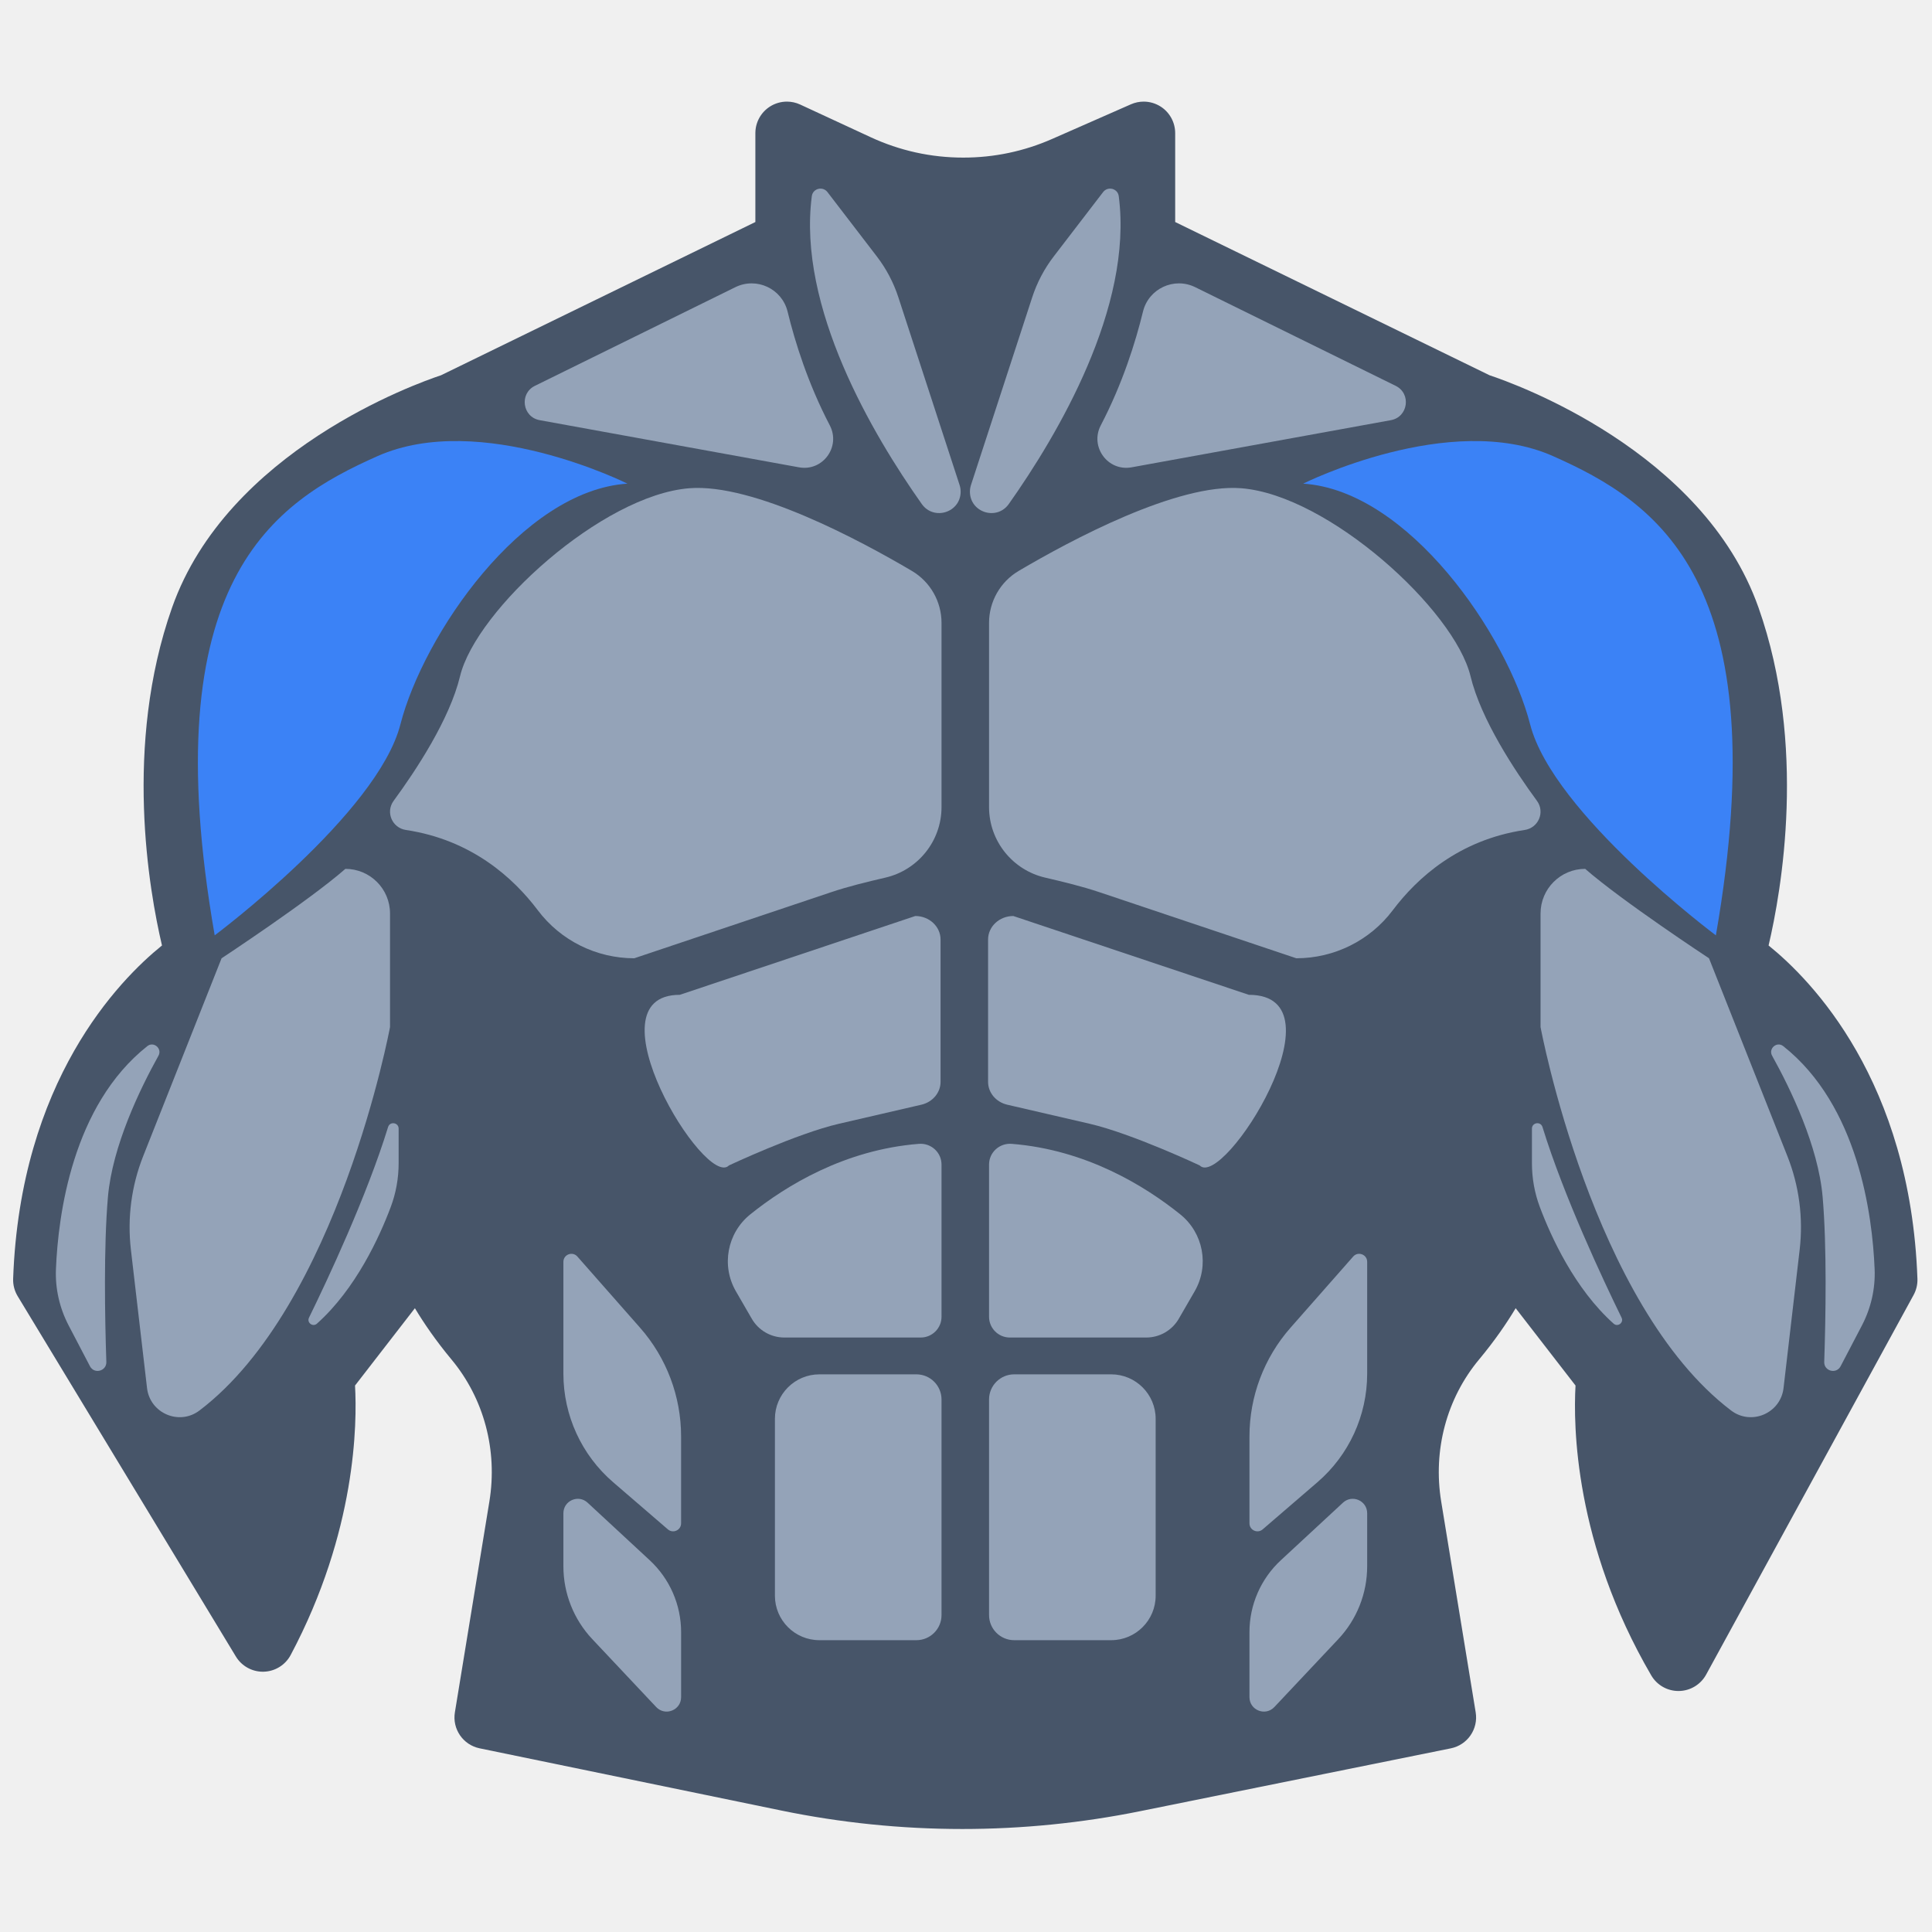
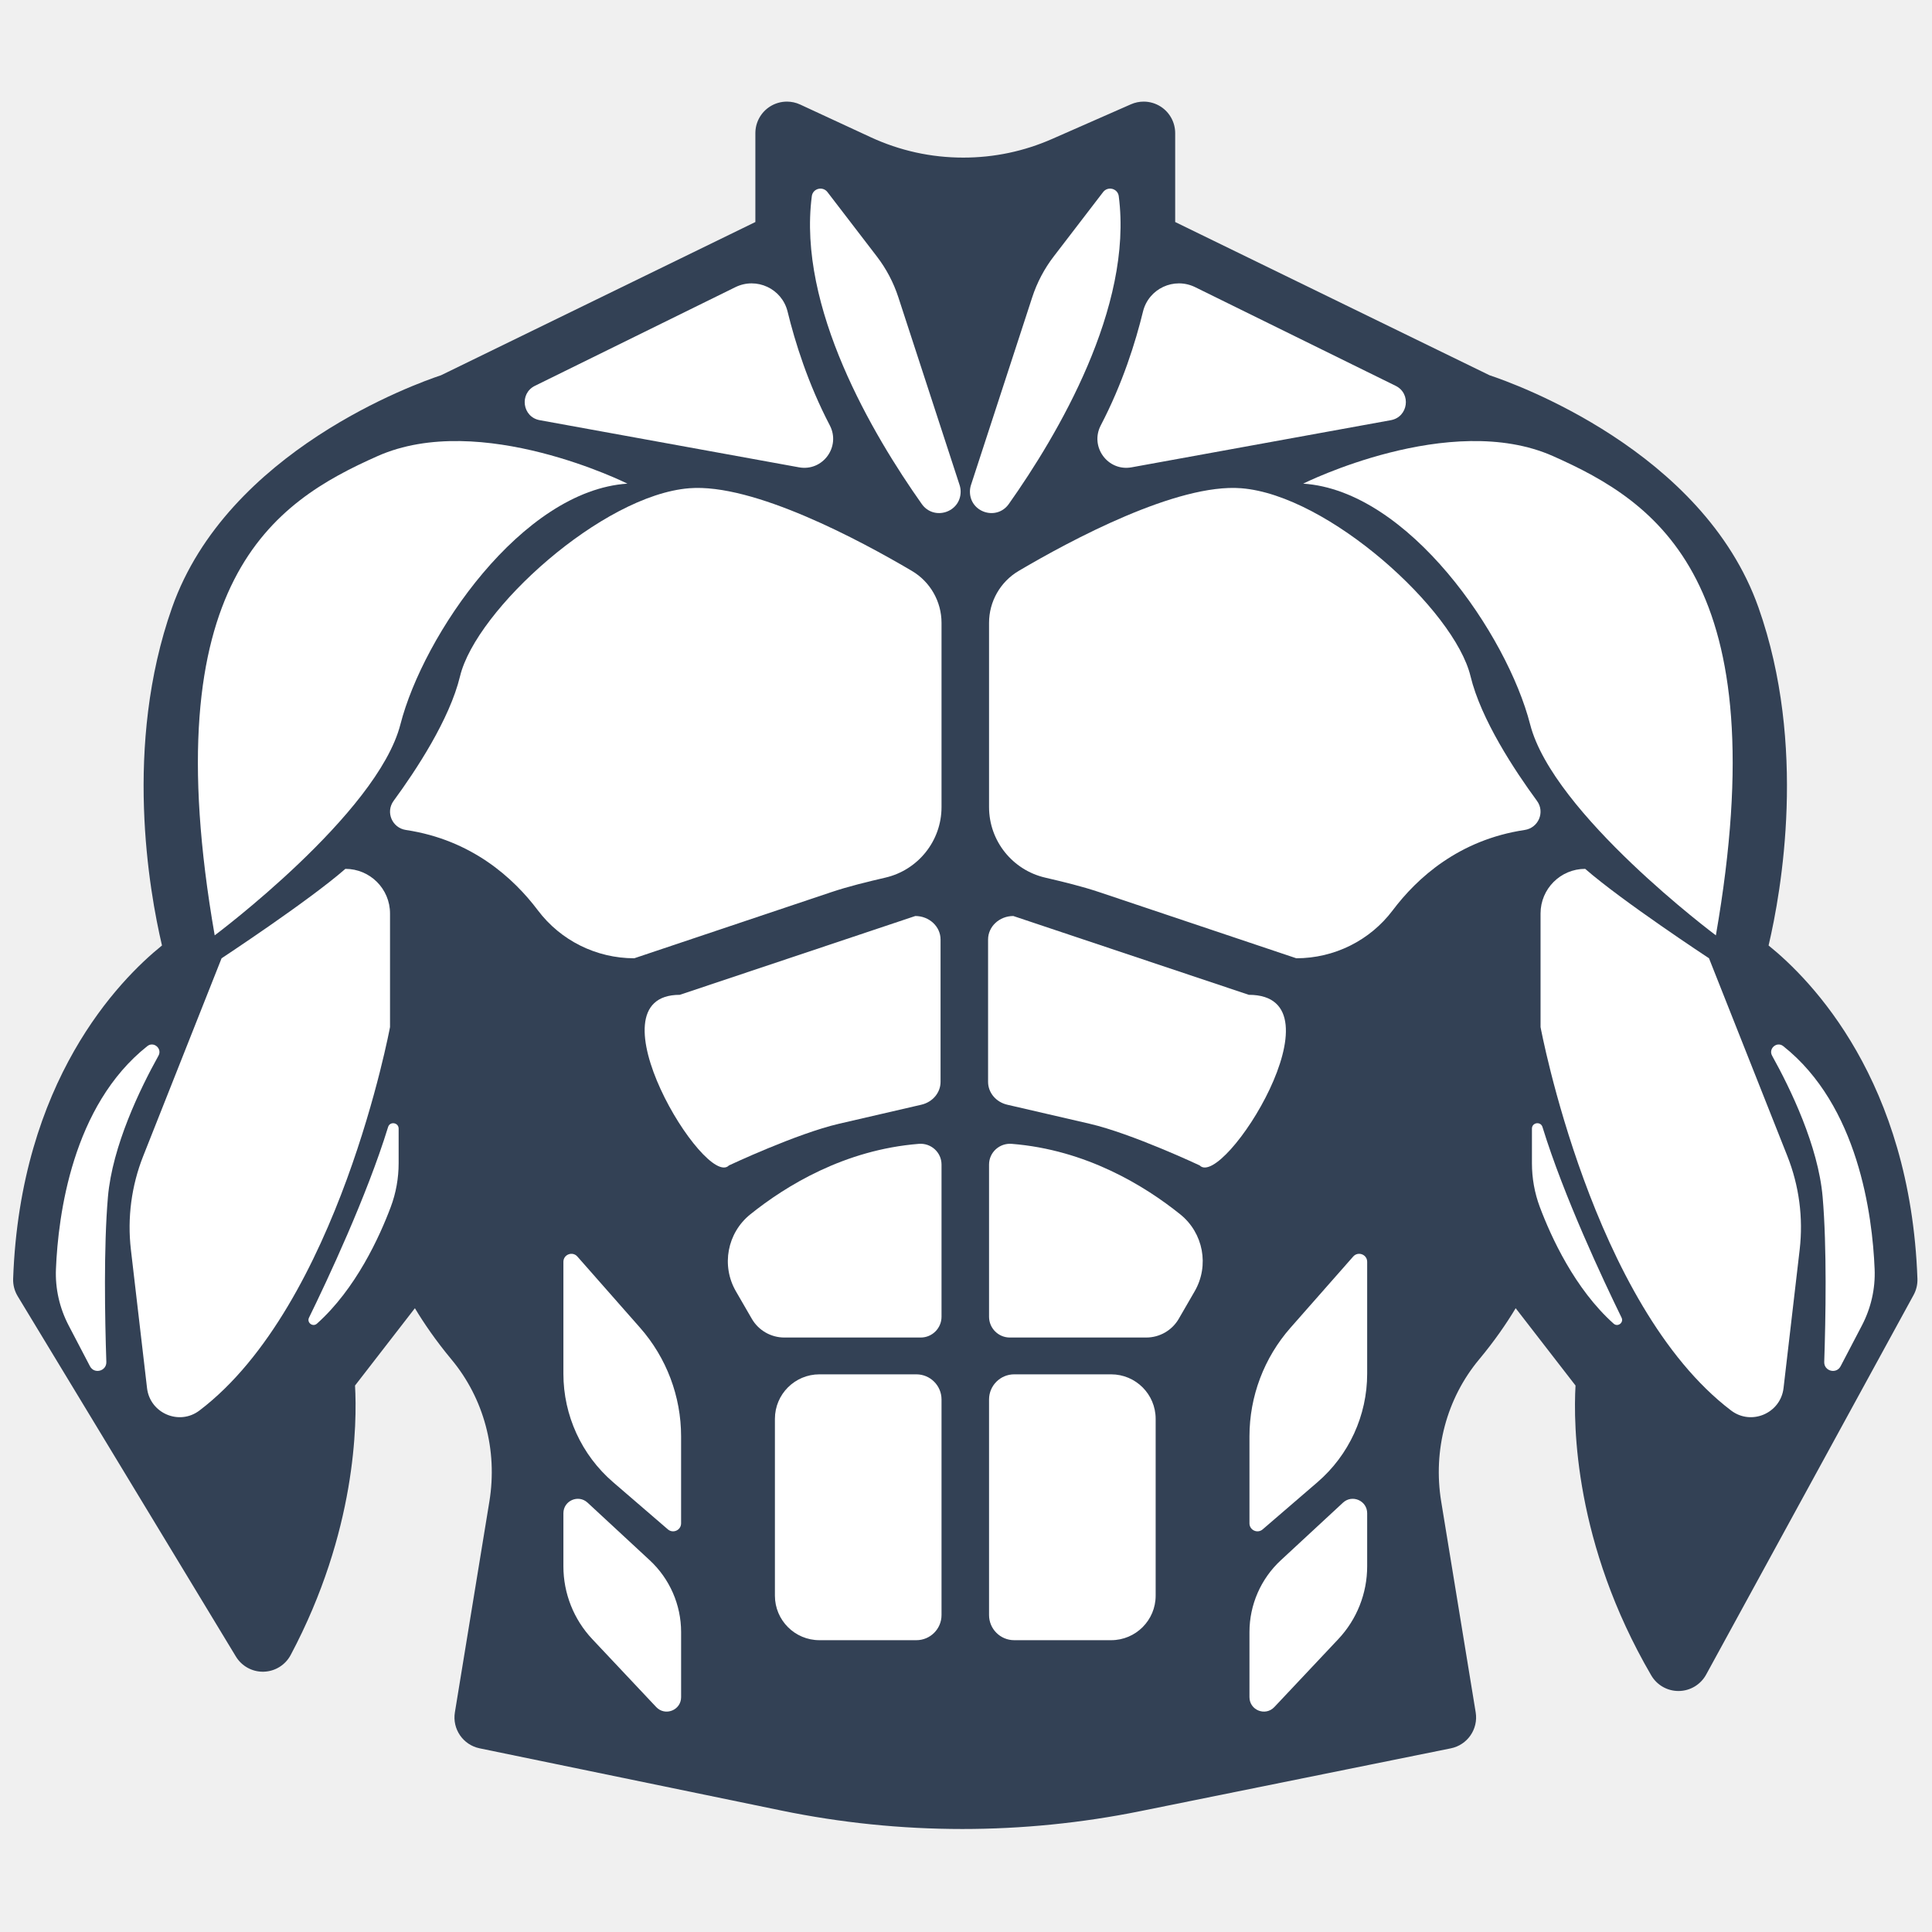
<svg xmlns="http://www.w3.org/2000/svg" width="500" zoomAndPan="magnify" viewBox="0 0 375 375" height="500" preserveAspectRatio="xMidYMid meet" version="1.0">
  <defs>
    <clipPath id="1371708206">
      <path d="M 2.484 19.75 L 372.234 19.75 L 372.234 355 L 2.484 355 Z M 2.484 19.75 " clip-rule="nonzero" />
    </clipPath>
  </defs>
-   <g clip-path="url(#4755698206)">
-     <path fill="#475569" d="M 221.984 19.723 C 221.148 19.723 220.309 19.895 219.52 20.242 L 204.238 26.961 C 198.766 29.371 192.961 30.59 186.984 30.59 C 180.715 30.59 174.652 29.254 168.965 26.617 L 155.312 20.289 C 154.492 19.91 153.613 19.723 152.738 19.723 C 151.59 19.723 150.445 20.047 149.445 20.684 C 147.684 21.809 146.617 23.754 146.617 25.84 L 146.617 43.094 L 85.598 72.84 C 80.801 74.43 44.145 87.48 33.398 117.93 C 23.941 144.719 28.961 172.969 31.441 183.516 C 23.094 190.25 3.922 209.812 2.551 248.207 C 2.508 249.398 2.816 250.574 3.434 251.594 L 45.785 321.531 C 46.895 323.363 48.883 324.48 51.02 324.48 C 51.074 324.48 51.133 324.48 51.191 324.477 C 53.391 324.414 55.391 323.176 56.422 321.23 C 69.164 297.246 69.328 276.203 68.91 268.934 L 80.531 253.922 C 82.281 256.836 84.605 260.238 87.629 263.871 C 93.934 271.441 96.617 281.492 94.988 291.441 L 88.293 332.367 C 87.762 335.605 89.879 338.684 93.094 339.348 L 151.621 351.418 C 163.164 353.801 174.996 355.008 186.785 355.008 C 198.352 355.008 209.965 353.844 221.301 351.551 L 281.605 339.352 C 284.828 338.699 286.961 335.613 286.43 332.367 L 279.734 291.441 C 278.105 281.492 280.785 271.441 287.09 263.871 C 290.117 260.238 292.441 256.836 294.191 253.922 L 305.809 268.934 C 305.367 276.602 305.57 299.59 320.504 325.188 C 321.602 327.07 323.613 328.223 325.789 328.223 C 325.816 328.223 325.844 328.223 325.875 328.223 C 328.082 328.191 330.102 326.973 331.16 325.039 L 371.426 251.359 C 371.953 250.395 372.211 249.305 372.172 248.207 C 370.801 209.812 351.629 190.25 343.281 183.516 C 345.762 172.969 350.781 144.719 341.324 117.93 C 330.578 87.48 293.922 74.43 289.125 72.84 L 228.102 43.094 L 228.102 25.84 C 228.102 23.773 227.059 21.848 225.328 20.715 C 224.316 20.059 223.152 19.723 221.984 19.723 Z M 221.984 19.723 " fill-opacity="1" fill-rule="nonzero" />
+   <g clip-path="url(#3341558206)">
+     <path fill="#334155" d="M 221.984 19.723 C 221.148 19.723 220.309 19.895 219.52 20.242 L 204.238 26.961 C 198.766 29.371 192.961 30.59 186.984 30.59 C 180.715 30.59 174.652 29.254 168.965 26.617 L 155.312 20.289 C 154.492 19.91 153.613 19.723 152.738 19.723 C 151.59 19.723 150.445 20.047 149.445 20.684 C 147.684 21.809 146.617 23.754 146.617 25.84 L 146.617 43.094 L 85.598 72.84 C 80.801 74.43 44.145 87.48 33.398 117.93 C 23.941 144.719 28.961 172.969 31.441 183.516 C 23.094 190.25 3.922 209.812 2.551 248.207 C 2.508 249.398 2.816 250.574 3.434 251.594 L 45.785 321.531 C 46.895 323.363 48.883 324.48 51.02 324.48 C 51.074 324.48 51.133 324.48 51.191 324.477 C 53.391 324.414 55.391 323.176 56.422 321.23 C 69.164 297.246 69.328 276.203 68.91 268.934 L 80.531 253.922 C 82.281 256.836 84.605 260.238 87.629 263.871 C 93.934 271.441 96.617 281.492 94.988 291.441 L 88.293 332.367 C 87.762 335.605 89.879 338.684 93.094 339.348 L 151.621 351.418 C 163.164 353.801 174.996 355.008 186.785 355.008 C 198.352 355.008 209.965 353.844 221.301 351.551 L 281.605 339.352 C 284.828 338.699 286.961 335.613 286.43 332.367 L 279.734 291.441 C 278.105 281.492 280.785 271.441 287.09 263.871 C 290.117 260.238 292.441 256.836 294.191 253.922 L 305.809 268.934 C 305.367 276.602 305.57 299.59 320.504 325.188 C 321.602 327.07 323.613 328.223 325.789 328.223 C 325.816 328.223 325.844 328.223 325.875 328.223 C 328.082 328.191 330.102 326.973 331.16 325.039 L 371.426 251.359 C 371.953 250.395 372.211 249.305 372.172 248.207 C 370.801 209.812 351.629 190.25 343.281 183.516 C 345.762 172.969 350.781 144.719 341.324 117.93 C 330.578 87.48 293.922 74.43 289.125 72.84 L 228.102 43.094 L 228.102 25.84 C 228.102 23.773 227.059 21.848 225.328 20.715 C 224.316 20.059 223.152 19.723 221.984 19.723 Z M 221.984 19.723 " fill-opacity="1" fill-rule="nonzero" />
  </g>
-   <path fill="#94a3b8" d="M 182.562 182.363 L 182.562 209.988 C 182.562 212.086 181.027 213.914 178.84 214.422 L 162.863 218.117 C 154.625 220.023 141.492 226.207 141.492 226.207 C 136.922 230.922 113.871 193.094 131.949 193.094 L 177.66 177.797 C 180.367 177.797 182.562 179.84 182.562 182.363 Z M 182.562 182.363 " fill-opacity="1" fill-rule="nonzero" />
-   <path fill="#94a3b8" d="M 191.785 182.363 L 191.785 209.988 C 191.785 212.086 193.32 213.914 195.504 214.422 L 211.48 218.117 C 219.723 220.023 232.855 226.207 232.855 226.207 C 237.422 230.922 261.34 193.094 242.395 193.094 L 196.684 177.797 C 193.98 177.797 191.785 179.84 191.785 182.363 Z M 191.785 182.363 " fill-opacity="1" fill-rule="nonzero" />
-   <path fill="#94a3b8" d="M 160.605 37.277 L 170.184 49.762 C 172.02 52.152 173.438 54.84 174.371 57.707 L 186.254 94.137 C 186.391 94.555 186.461 94.988 186.461 95.426 C 186.461 99.48 181.25 101.133 178.91 97.82 C 169.438 84.422 154.758 59.645 157.574 38.07 C 157.77 36.578 159.688 36.086 160.605 37.277 Z M 160.605 37.277 " fill-opacity="1" fill-rule="nonzero" />
-   <path fill="#94a3b8" d="M 103.824 74.891 L 142.723 55.746 C 146.844 53.715 151.781 56.023 152.871 60.484 C 154.301 66.352 156.816 74.43 161.062 82.559 C 163.23 86.711 159.699 91.547 155.086 90.707 L 104.754 81.555 C 101.395 80.945 100.758 76.398 103.824 74.891 Z M 103.824 74.891 " fill-opacity="1" fill-rule="nonzero" />
-   <path fill="#3b82f6" d="M 121.781 93.875 C 121.781 93.875 93.297 79.633 73.27 88.535 C 53.242 97.438 29.656 112.566 41.672 181.551 C 41.672 181.551 73.27 157.961 77.719 140.605 C 82.172 123.25 101.309 95.211 121.781 93.875 Z M 121.781 93.875 " fill-opacity="1" fill-rule="nonzero" />
-   <path fill="#94a3b8" d="M 177 110.816 C 180.566 112.926 182.75 116.758 182.75 120.902 L 182.75 156.641 C 182.75 163.297 178.125 168.875 171.91 170.332 C 168.32 171.172 164.734 172.027 161.238 173.203 L 123.109 186 C 115.758 186 108.82 182.566 104.398 176.691 C 99.691 170.441 91.566 163.012 78.793 161.098 C 76.109 160.699 74.797 157.629 76.402 155.441 C 80.73 149.543 87.266 139.648 89.293 131.262 C 92.406 118.352 116.887 96.102 133.797 94.766 C 146.273 93.781 166.996 104.914 177 110.816 Z M 177 110.816 " fill-opacity="1" fill-rule="nonzero" />
-   <path fill="#94a3b8" d="M 75.703 177.305 L 75.703 199.352 C 75.703 199.352 65.688 253.309 38.711 273.781 C 34.785 276.758 29.109 274.316 28.539 269.426 L 25.406 242.551 C 24.691 236.398 25.512 230.16 27.793 224.402 L 43.008 186 C 43.008 186 59.918 174.875 67.039 168.645 C 71.824 168.645 75.703 172.523 75.703 177.305 Z M 75.703 177.305 " fill-opacity="1" fill-rule="nonzero" />
-   <path fill="#94a3b8" d="M 28.594 203.055 C 29.832 202.07 31.527 203.531 30.758 204.914 C 27.199 211.312 21.809 222.422 20.949 232.332 C 20.105 242.098 20.359 255.902 20.641 264.348 C 20.699 266.141 18.289 266.777 17.461 265.184 L 13.324 257.27 C 11.562 253.895 10.699 250.125 10.859 246.32 C 11.289 235.824 14.039 214.582 28.594 203.055 Z M 28.594 203.055 " fill-opacity="1" fill-rule="nonzero" />
-   <path fill="#94a3b8" d="M 77.375 219.066 L 77.375 225.785 C 77.375 228.684 76.863 231.555 75.848 234.266 C 73.668 240.074 69.066 250.172 61.516 256.922 C 60.715 257.637 59.504 256.723 59.977 255.758 C 63.535 248.48 71.176 232.242 75.328 218.754 C 75.68 217.605 77.375 217.867 77.375 219.066 Z M 77.375 219.066 " fill-opacity="1" fill-rule="nonzero" />
-   <path fill="#94a3b8" d="M 182.75 226.043 L 182.75 255.574 C 182.75 257.805 180.941 259.613 178.711 259.613 L 152.238 259.613 C 149.633 259.613 147.223 258.223 145.922 255.969 L 142.84 250.641 C 139.957 245.656 141.145 239.316 145.633 235.707 C 152.527 230.168 163.91 223.164 178.352 222.02 C 180.715 221.832 182.75 223.672 182.75 226.043 Z M 182.75 226.043 " fill-opacity="1" fill-rule="nonzero" />
-   <path fill="#94a3b8" d="M 177.867 318.359 L 159.051 318.359 C 154.277 318.359 150.41 314.492 150.41 309.719 L 150.41 275.398 C 150.41 270.625 154.277 266.758 159.051 266.758 L 177.867 266.758 C 180.562 266.758 182.75 268.945 182.75 271.641 L 182.75 313.477 C 182.75 316.176 180.562 318.359 177.867 318.359 Z M 177.867 318.359 " fill-opacity="1" fill-rule="nonzero" />
-   <path fill="#94a3b8" d="M 112.07 243.895 L 124.242 257.719 C 129.371 263.543 132.199 271.039 132.199 278.801 L 132.199 295.676 C 132.199 297.004 130.645 297.719 129.637 296.852 L 119.012 287.699 C 112.879 282.422 109.355 274.73 109.355 266.641 L 109.355 244.918 C 109.355 243.488 111.125 242.82 112.07 243.895 Z M 112.07 243.895 " fill-opacity="1" fill-rule="nonzero" />
-   <path fill="#94a3b8" d="M 114.051 291.668 L 126.109 302.84 C 129.992 306.438 132.203 311.492 132.203 316.785 L 132.203 329.418 C 132.203 331.953 129.105 333.18 127.367 331.336 L 114.957 318.148 C 111.359 314.324 109.355 309.273 109.355 304.023 L 109.355 293.719 C 109.355 291.277 112.262 290.008 114.051 291.668 Z M 114.051 291.668 " fill-opacity="1" fill-rule="nonzero" />
-   <path fill="#94a3b8" d="M 214.117 37.277 L 204.539 49.762 C 202.703 52.152 201.285 54.84 200.352 57.707 L 188.469 94.137 C 188.332 94.555 188.262 94.988 188.262 95.426 C 188.262 99.48 193.473 101.133 195.812 97.82 C 205.281 84.422 219.965 59.645 217.148 38.07 C 216.953 36.578 215.035 36.086 214.117 37.277 Z M 214.117 37.277 " fill-opacity="1" fill-rule="nonzero" />
-   <path fill="#94a3b8" d="M 270.898 74.891 L 232 55.746 C 227.879 53.715 222.941 56.023 221.852 60.484 C 220.422 66.352 217.906 74.43 213.66 82.559 C 211.492 86.711 215.023 91.547 219.637 90.707 L 269.969 81.555 C 273.328 80.945 273.965 76.398 270.898 74.891 Z M 270.898 74.891 " fill-opacity="1" fill-rule="nonzero" />
-   <path fill="#3b82f6" d="M 252.941 93.875 C 252.941 93.875 281.426 79.633 301.453 88.535 C 321.48 97.438 345.066 112.566 333.051 181.551 C 333.051 181.551 301.453 157.961 297 140.605 C 292.551 123.25 273.414 95.211 252.941 93.875 Z M 252.941 93.875 " fill-opacity="1" fill-rule="nonzero" />
-   <path fill="#94a3b8" d="M 197.723 110.816 C 194.156 112.926 191.973 116.758 191.973 120.902 L 191.973 156.641 C 191.973 163.297 196.598 168.875 202.812 170.332 C 206.402 171.172 209.988 172.027 213.484 173.203 L 251.613 186 C 258.965 186 265.902 182.566 270.324 176.691 C 275.031 170.441 283.156 163.012 295.93 161.098 C 298.613 160.699 299.926 157.629 298.32 155.441 C 293.992 149.543 287.457 139.648 285.43 131.262 C 282.316 118.352 257.836 96.102 240.926 94.766 C 228.445 93.781 207.727 104.914 197.723 110.816 Z M 197.723 110.816 " fill-opacity="1" fill-rule="nonzero" />
-   <path fill="#94a3b8" d="M 299.02 177.305 L 299.02 199.352 C 299.02 199.352 309.035 253.309 336.012 273.781 C 339.938 276.758 345.613 274.316 346.184 269.426 L 349.316 242.551 C 350.031 236.398 349.211 230.16 346.93 224.402 L 331.715 186 C 331.715 186 314.805 174.875 307.684 168.645 C 302.898 168.645 299.02 172.523 299.02 177.305 Z M 299.02 177.305 " fill-opacity="1" fill-rule="nonzero" />
-   <path fill="#94a3b8" d="M 346.129 203.055 C 344.887 202.07 343.195 203.531 343.965 204.914 C 347.523 211.312 352.914 222.422 353.773 232.332 C 354.617 242.098 354.363 255.902 354.082 264.348 C 354.023 266.141 356.434 266.777 357.262 265.184 L 361.398 257.27 C 363.16 253.895 364.023 250.125 363.863 246.32 C 363.434 235.824 360.684 214.582 346.129 203.055 Z M 346.129 203.055 " fill-opacity="1" fill-rule="nonzero" />
-   <path fill="#94a3b8" d="M 297.348 219.066 L 297.348 225.785 C 297.348 228.684 297.859 231.555 298.875 234.266 C 301.055 240.074 305.656 250.172 313.207 256.922 C 314.008 257.637 315.219 256.723 314.746 255.758 C 311.188 248.48 303.547 232.242 299.395 218.754 C 299.039 217.605 297.348 217.867 297.348 219.066 Z M 297.348 219.066 " fill-opacity="1" fill-rule="nonzero" />
-   <path fill="#94a3b8" d="M 191.973 226.043 L 191.973 255.574 C 191.973 257.805 193.781 259.613 196.012 259.613 L 222.484 259.613 C 225.09 259.613 227.5 258.223 228.801 255.969 L 231.883 250.641 C 234.766 245.656 233.578 239.316 229.09 235.707 C 222.191 230.168 210.812 223.164 196.371 222.02 C 194.008 221.832 191.973 223.672 191.973 226.043 Z M 191.973 226.043 " fill-opacity="1" fill-rule="nonzero" />
-   <path fill="#94a3b8" d="M 196.855 318.359 L 215.672 318.359 C 220.445 318.359 224.312 314.492 224.312 309.719 L 224.312 275.398 C 224.312 270.625 220.445 266.758 215.672 266.758 L 196.855 266.758 C 194.16 266.758 191.973 268.945 191.973 271.641 L 191.973 313.477 C 191.973 316.176 194.16 318.359 196.855 318.359 Z M 196.855 318.359 " fill-opacity="1" fill-rule="nonzero" />
-   <path fill="#94a3b8" d="M 262.652 243.895 L 250.48 257.719 C 245.352 263.543 242.52 271.039 242.52 278.801 L 242.52 295.676 C 242.52 297.004 244.078 297.719 245.082 296.852 L 255.711 287.699 C 261.844 282.422 265.367 274.73 265.367 266.641 L 265.367 244.918 C 265.367 243.488 263.598 242.82 262.652 243.895 Z M 262.652 243.895 " fill-opacity="1" fill-rule="nonzero" />
-   <path fill="#94a3b8" d="M 260.672 291.668 L 248.613 302.84 C 244.727 306.438 242.52 311.492 242.52 316.785 L 242.52 329.418 C 242.52 331.953 245.617 333.18 247.352 331.336 L 259.766 318.148 C 263.363 314.324 265.367 309.273 265.367 304.023 L 265.367 293.719 C 265.367 291.277 262.461 290.008 260.672 291.668 Z M 260.672 291.668 " fill-opacity="1" fill-rule="nonzero" />
+   <path fill="#ffffff" d="M 182.562 182.363 L 182.562 209.988 C 182.562 212.086 181.027 213.914 178.84 214.422 L 162.863 218.117 C 154.625 220.023 141.492 226.207 141.492 226.207 C 136.922 230.922 113.871 193.094 131.949 193.094 L 177.66 177.797 C 180.367 177.797 182.562 179.84 182.562 182.363 Z M 182.562 182.363 " fill-opacity="1" fill-rule="nonzero" />
+   <path fill="#ffffff" d="M 191.785 182.363 L 191.785 209.988 C 191.785 212.086 193.32 213.914 195.504 214.422 L 211.48 218.117 C 219.723 220.023 232.855 226.207 232.855 226.207 C 237.422 230.922 261.34 193.094 242.395 193.094 L 196.684 177.797 C 193.98 177.797 191.785 179.84 191.785 182.363 Z M 191.785 182.363 " fill-opacity="1" fill-rule="nonzero" />
+   <path fill="#ffffff" d="M 160.605 37.277 L 170.184 49.762 C 172.02 52.152 173.438 54.84 174.371 57.707 L 186.254 94.137 C 186.391 94.555 186.461 94.988 186.461 95.426 C 186.461 99.48 181.25 101.133 178.91 97.82 C 169.438 84.422 154.758 59.645 157.574 38.07 C 157.77 36.578 159.688 36.086 160.605 37.277 Z M 160.605 37.277 " fill-opacity="1" fill-rule="nonzero" />
+   <path fill="#ffffff" d="M 103.824 74.891 L 142.723 55.746 C 146.844 53.715 151.781 56.023 152.871 60.484 C 154.301 66.352 156.816 74.43 161.062 82.559 C 163.23 86.711 159.699 91.547 155.086 90.707 L 104.754 81.555 C 101.395 80.945 100.758 76.398 103.824 74.891 Z M 103.824 74.891 " fill-opacity="1" fill-rule="nonzero" />
+   <path fill="#ffffff" d="M 121.781 93.875 C 121.781 93.875 93.297 79.633 73.27 88.535 C 53.242 97.438 29.656 112.566 41.672 181.551 C 41.672 181.551 73.27 157.961 77.719 140.605 C 82.172 123.25 101.309 95.211 121.781 93.875 Z M 121.781 93.875 " fill-opacity="1" fill-rule="nonzero" />
+   <path fill="#ffffff" d="M 177 110.816 C 180.566 112.926 182.75 116.758 182.75 120.902 L 182.75 156.641 C 182.75 163.297 178.125 168.875 171.91 170.332 C 168.32 171.172 164.734 172.027 161.238 173.203 L 123.109 186 C 115.758 186 108.82 182.566 104.398 176.691 C 99.691 170.441 91.566 163.012 78.793 161.098 C 76.109 160.699 74.797 157.629 76.402 155.441 C 80.73 149.543 87.266 139.648 89.293 131.262 C 92.406 118.352 116.887 96.102 133.797 94.766 C 146.273 93.781 166.996 104.914 177 110.816 Z M 177 110.816 " fill-opacity="1" fill-rule="nonzero" />
+   <path fill="#ffffff" d="M 75.703 177.305 L 75.703 199.352 C 75.703 199.352 65.688 253.309 38.711 273.781 C 34.785 276.758 29.109 274.316 28.539 269.426 L 25.406 242.551 C 24.691 236.398 25.512 230.16 27.793 224.402 L 43.008 186 C 43.008 186 59.918 174.875 67.039 168.645 C 71.824 168.645 75.703 172.523 75.703 177.305 Z M 75.703 177.305 " fill-opacity="1" fill-rule="nonzero" />
+   <path fill="#ffffff" d="M 28.594 203.055 C 29.832 202.07 31.527 203.531 30.758 204.914 C 27.199 211.312 21.809 222.422 20.949 232.332 C 20.105 242.098 20.359 255.902 20.641 264.348 C 20.699 266.141 18.289 266.777 17.461 265.184 L 13.324 257.27 C 11.562 253.895 10.699 250.125 10.859 246.32 C 11.289 235.824 14.039 214.582 28.594 203.055 Z M 28.594 203.055 " fill-opacity="1" fill-rule="nonzero" />
+   <path fill="#ffffff" d="M 77.375 219.066 L 77.375 225.785 C 77.375 228.684 76.863 231.555 75.848 234.266 C 73.668 240.074 69.066 250.172 61.516 256.922 C 60.715 257.637 59.504 256.723 59.977 255.758 C 63.535 248.48 71.176 232.242 75.328 218.754 C 75.68 217.605 77.375 217.867 77.375 219.066 Z M 77.375 219.066 " fill-opacity="1" fill-rule="nonzero" />
+   <path fill="#ffffff" d="M 182.75 226.043 L 182.75 255.574 C 182.75 257.805 180.941 259.613 178.711 259.613 L 152.238 259.613 C 149.633 259.613 147.223 258.223 145.922 255.969 L 142.84 250.641 C 139.957 245.656 141.145 239.316 145.633 235.707 C 152.527 230.168 163.91 223.164 178.352 222.02 C 180.715 221.832 182.75 223.672 182.75 226.043 Z M 182.75 226.043 " fill-opacity="1" fill-rule="nonzero" />
+   <path fill="#ffffff" d="M 177.867 318.359 L 159.051 318.359 C 154.277 318.359 150.41 314.492 150.41 309.719 L 150.41 275.398 C 150.41 270.625 154.277 266.758 159.051 266.758 L 177.867 266.758 C 180.562 266.758 182.75 268.945 182.75 271.641 L 182.75 313.477 C 182.75 316.176 180.562 318.359 177.867 318.359 Z M 177.867 318.359 " fill-opacity="1" fill-rule="nonzero" />
+   <path fill="#ffffff" d="M 112.07 243.895 L 124.242 257.719 C 129.371 263.543 132.199 271.039 132.199 278.801 L 132.199 295.676 C 132.199 297.004 130.645 297.719 129.637 296.852 L 119.012 287.699 C 112.879 282.422 109.355 274.73 109.355 266.641 L 109.355 244.918 C 109.355 243.488 111.125 242.82 112.07 243.895 Z M 112.07 243.895 " fill-opacity="1" fill-rule="nonzero" />
+   <path fill="#ffffff" d="M 114.051 291.668 L 126.109 302.84 C 129.992 306.438 132.203 311.492 132.203 316.785 L 132.203 329.418 C 132.203 331.953 129.105 333.18 127.367 331.336 L 114.957 318.148 C 111.359 314.324 109.355 309.273 109.355 304.023 L 109.355 293.719 C 109.355 291.277 112.262 290.008 114.051 291.668 Z M 114.051 291.668 " fill-opacity="1" fill-rule="nonzero" />
+   <path fill="#ffffff" d="M 214.117 37.277 L 204.539 49.762 C 202.703 52.152 201.285 54.84 200.352 57.707 L 188.469 94.137 C 188.332 94.555 188.262 94.988 188.262 95.426 C 188.262 99.48 193.473 101.133 195.812 97.82 C 205.281 84.422 219.965 59.645 217.148 38.07 C 216.953 36.578 215.035 36.086 214.117 37.277 Z M 214.117 37.277 " fill-opacity="1" fill-rule="nonzero" />
+   <path fill="#ffffff" d="M 270.898 74.891 L 232 55.746 C 227.879 53.715 222.941 56.023 221.852 60.484 C 220.422 66.352 217.906 74.43 213.66 82.559 C 211.492 86.711 215.023 91.547 219.637 90.707 L 269.969 81.555 C 273.328 80.945 273.965 76.398 270.898 74.891 Z M 270.898 74.891 " fill-opacity="1" fill-rule="nonzero" />
+   <path fill="#ffffff" d="M 252.941 93.875 C 252.941 93.875 281.426 79.633 301.453 88.535 C 321.48 97.438 345.066 112.566 333.051 181.551 C 333.051 181.551 301.453 157.961 297 140.605 C 292.551 123.25 273.414 95.211 252.941 93.875 Z M 252.941 93.875 " fill-opacity="1" fill-rule="nonzero" />
+   <path fill="#ffffff" d="M 197.723 110.816 C 194.156 112.926 191.973 116.758 191.973 120.902 L 191.973 156.641 C 191.973 163.297 196.598 168.875 202.812 170.332 C 206.402 171.172 209.988 172.027 213.484 173.203 L 251.613 186 C 258.965 186 265.902 182.566 270.324 176.691 C 275.031 170.441 283.156 163.012 295.93 161.098 C 298.613 160.699 299.926 157.629 298.32 155.441 C 293.992 149.543 287.457 139.648 285.43 131.262 C 282.316 118.352 257.836 96.102 240.926 94.766 C 228.445 93.781 207.727 104.914 197.723 110.816 Z M 197.723 110.816 " fill-opacity="1" fill-rule="nonzero" />
+   <path fill="#ffffff" d="M 299.02 177.305 L 299.02 199.352 C 299.02 199.352 309.035 253.309 336.012 273.781 C 339.938 276.758 345.613 274.316 346.184 269.426 L 349.316 242.551 C 350.031 236.398 349.211 230.16 346.93 224.402 L 331.715 186 C 331.715 186 314.805 174.875 307.684 168.645 C 302.898 168.645 299.02 172.523 299.02 177.305 Z M 299.02 177.305 " fill-opacity="1" fill-rule="nonzero" />
+   <path fill="#ffffff" d="M 346.129 203.055 C 344.887 202.07 343.195 203.531 343.965 204.914 C 347.523 211.312 352.914 222.422 353.773 232.332 C 354.617 242.098 354.363 255.902 354.082 264.348 C 354.023 266.141 356.434 266.777 357.262 265.184 L 361.398 257.27 C 363.16 253.895 364.023 250.125 363.863 246.32 C 363.434 235.824 360.684 214.582 346.129 203.055 Z M 346.129 203.055 " fill-opacity="1" fill-rule="nonzero" />
+   <path fill="#ffffff" d="M 297.348 219.066 L 297.348 225.785 C 297.348 228.684 297.859 231.555 298.875 234.266 C 301.055 240.074 305.656 250.172 313.207 256.922 C 314.008 257.637 315.219 256.723 314.746 255.758 C 311.188 248.48 303.547 232.242 299.395 218.754 C 299.039 217.605 297.348 217.867 297.348 219.066 Z M 297.348 219.066 " fill-opacity="1" fill-rule="nonzero" />
+   <path fill="#ffffff" d="M 191.973 226.043 L 191.973 255.574 C 191.973 257.805 193.781 259.613 196.012 259.613 L 222.484 259.613 C 225.09 259.613 227.5 258.223 228.801 255.969 L 231.883 250.641 C 234.766 245.656 233.578 239.316 229.09 235.707 C 222.191 230.168 210.812 223.164 196.371 222.02 C 194.008 221.832 191.973 223.672 191.973 226.043 Z M 191.973 226.043 " fill-opacity="1" fill-rule="nonzero" />
+   <path fill="#ffffff" d="M 196.855 318.359 L 215.672 318.359 C 220.445 318.359 224.312 314.492 224.312 309.719 L 224.312 275.398 C 224.312 270.625 220.445 266.758 215.672 266.758 L 196.855 266.758 C 194.16 266.758 191.973 268.945 191.973 271.641 L 191.973 313.477 C 191.973 316.176 194.16 318.359 196.855 318.359 Z M 196.855 318.359 " fill-opacity="1" fill-rule="nonzero" />
+   <path fill="#ffffff" d="M 262.652 243.895 L 250.48 257.719 C 245.352 263.543 242.52 271.039 242.52 278.801 L 242.52 295.676 C 242.52 297.004 244.078 297.719 245.082 296.852 L 255.711 287.699 C 261.844 282.422 265.367 274.73 265.367 266.641 L 265.367 244.918 C 265.367 243.488 263.598 242.82 262.652 243.895 Z M 262.652 243.895 " fill-opacity="1" fill-rule="nonzero" />
+   <path fill="#ffffff" d="M 260.672 291.668 L 248.613 302.84 C 244.727 306.438 242.52 311.492 242.52 316.785 L 242.52 329.418 C 242.52 331.953 245.617 333.18 247.352 331.336 L 259.766 318.148 C 263.363 314.324 265.367 309.273 265.367 304.023 L 265.367 293.719 C 265.367 291.277 262.461 290.008 260.672 291.668 Z M 260.672 291.668 " fill-opacity="1" fill-rule="nonzero" />
</svg>
